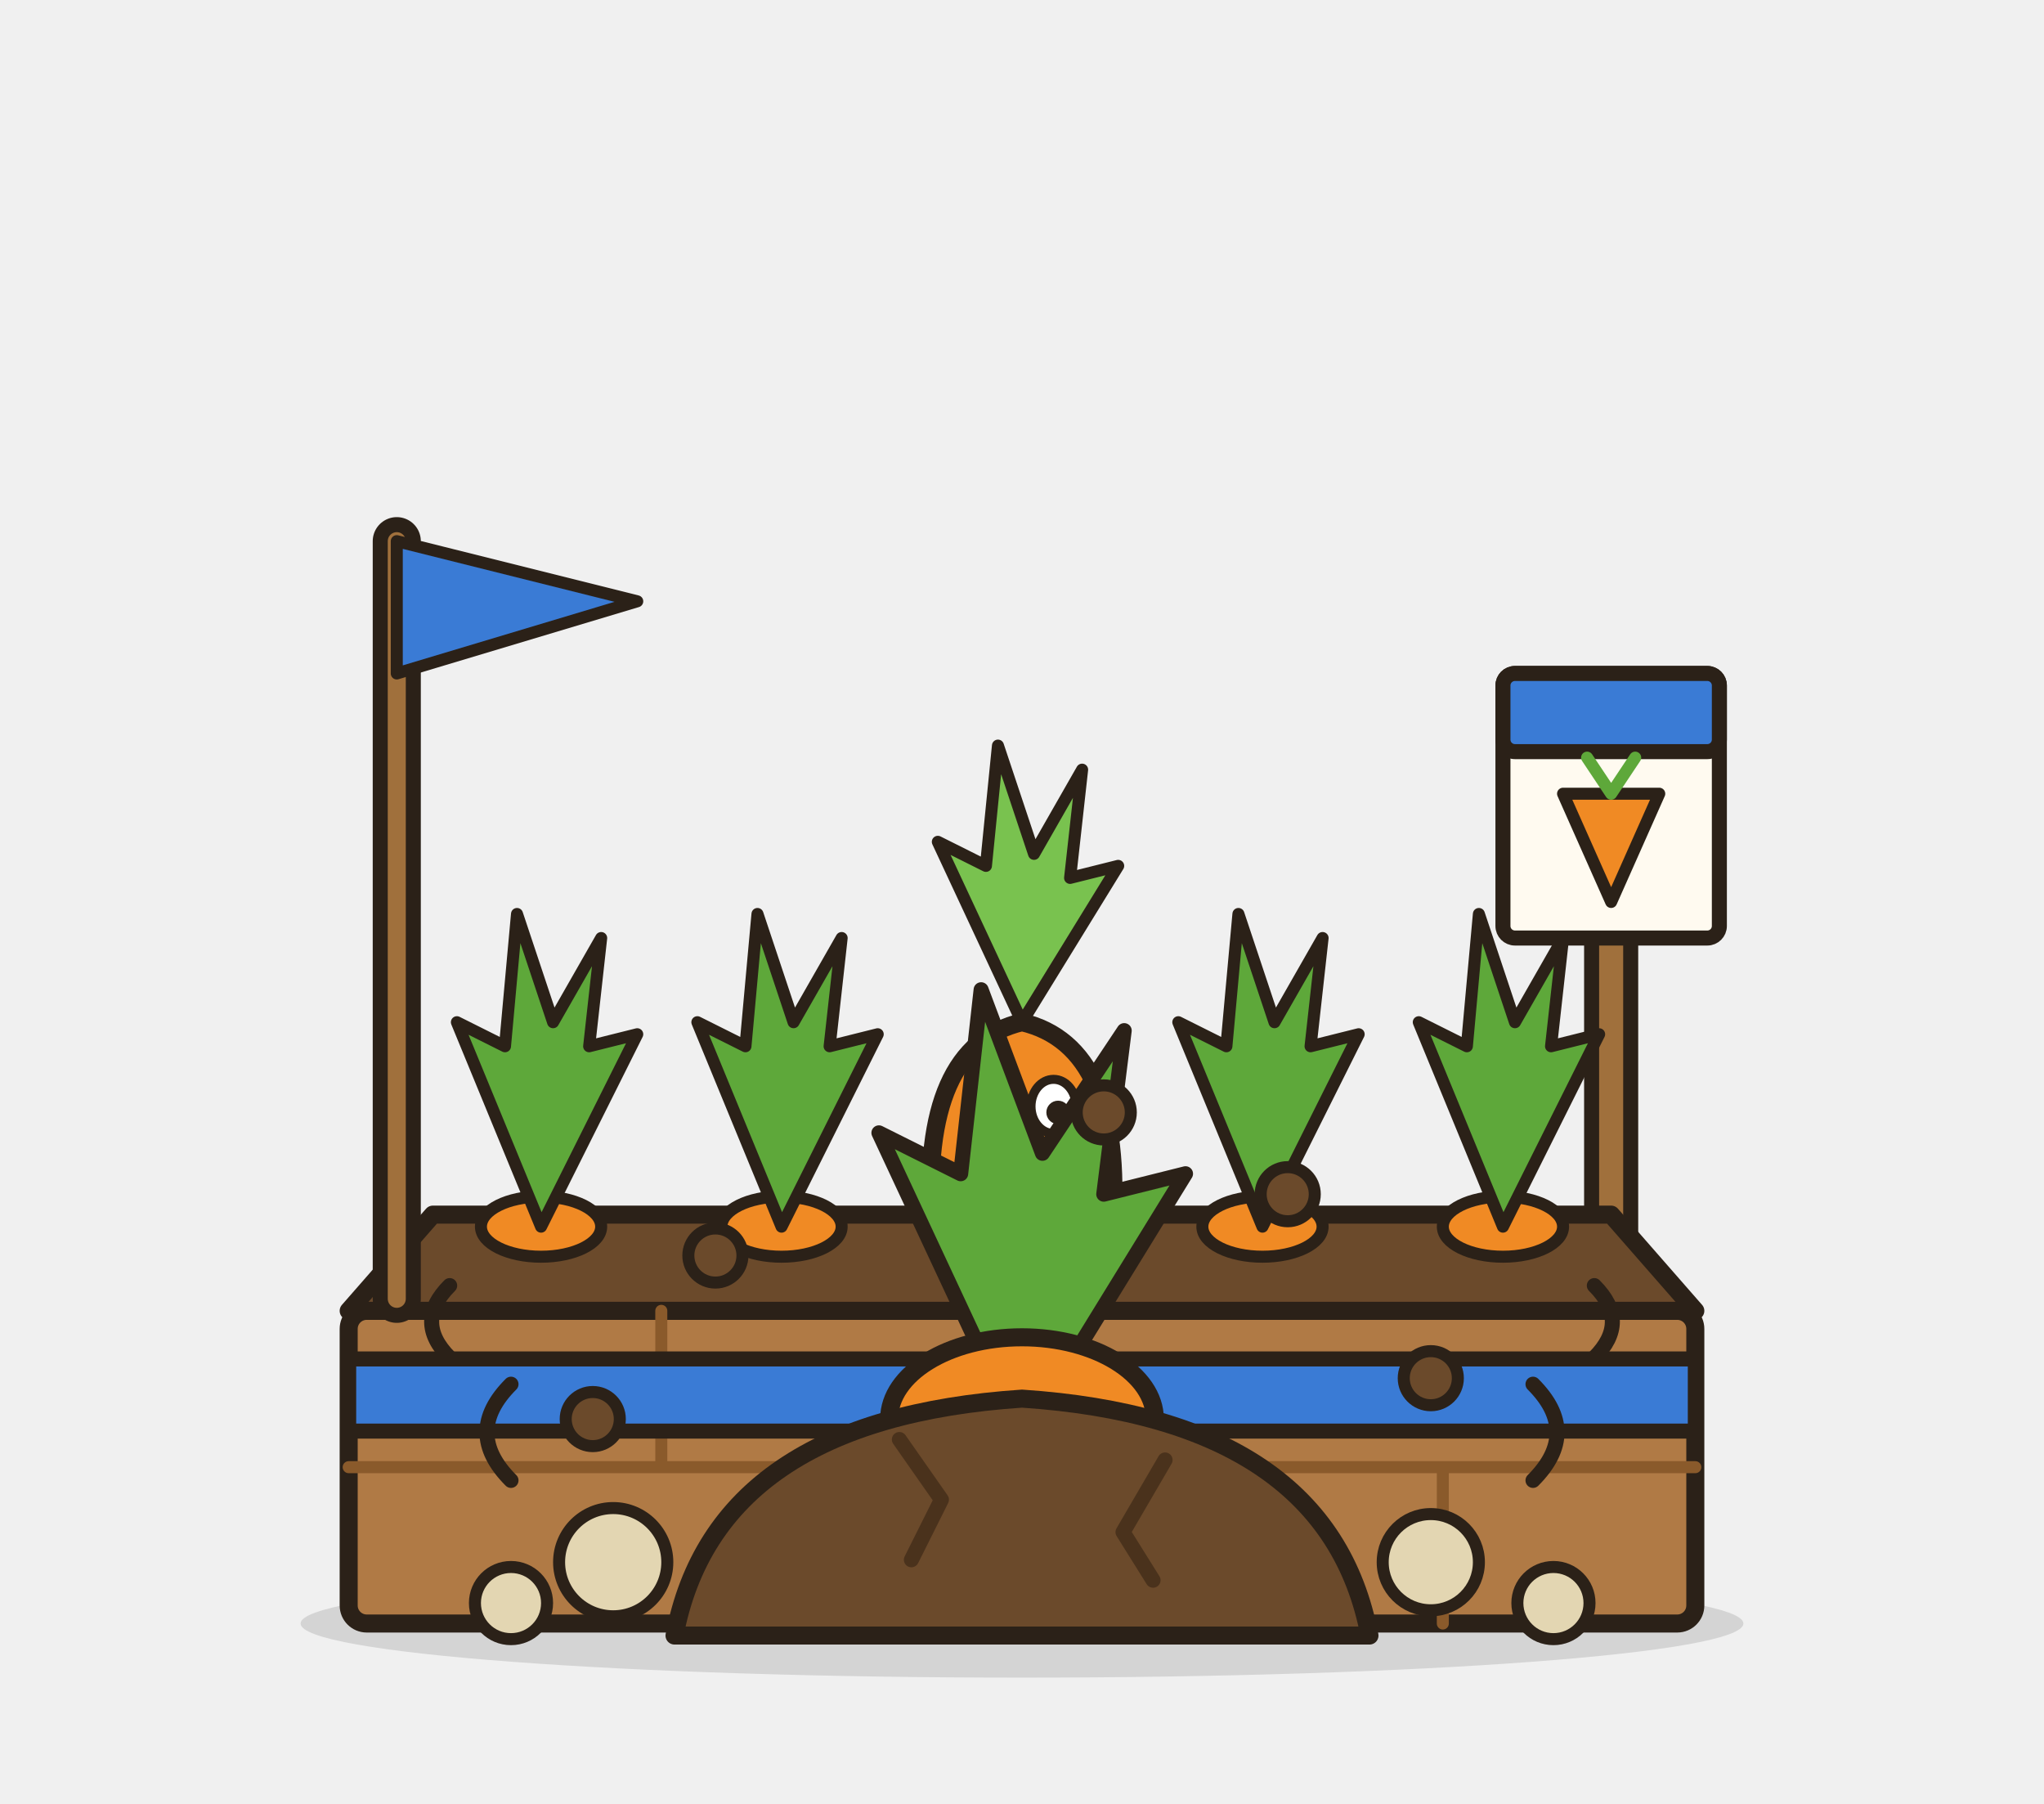
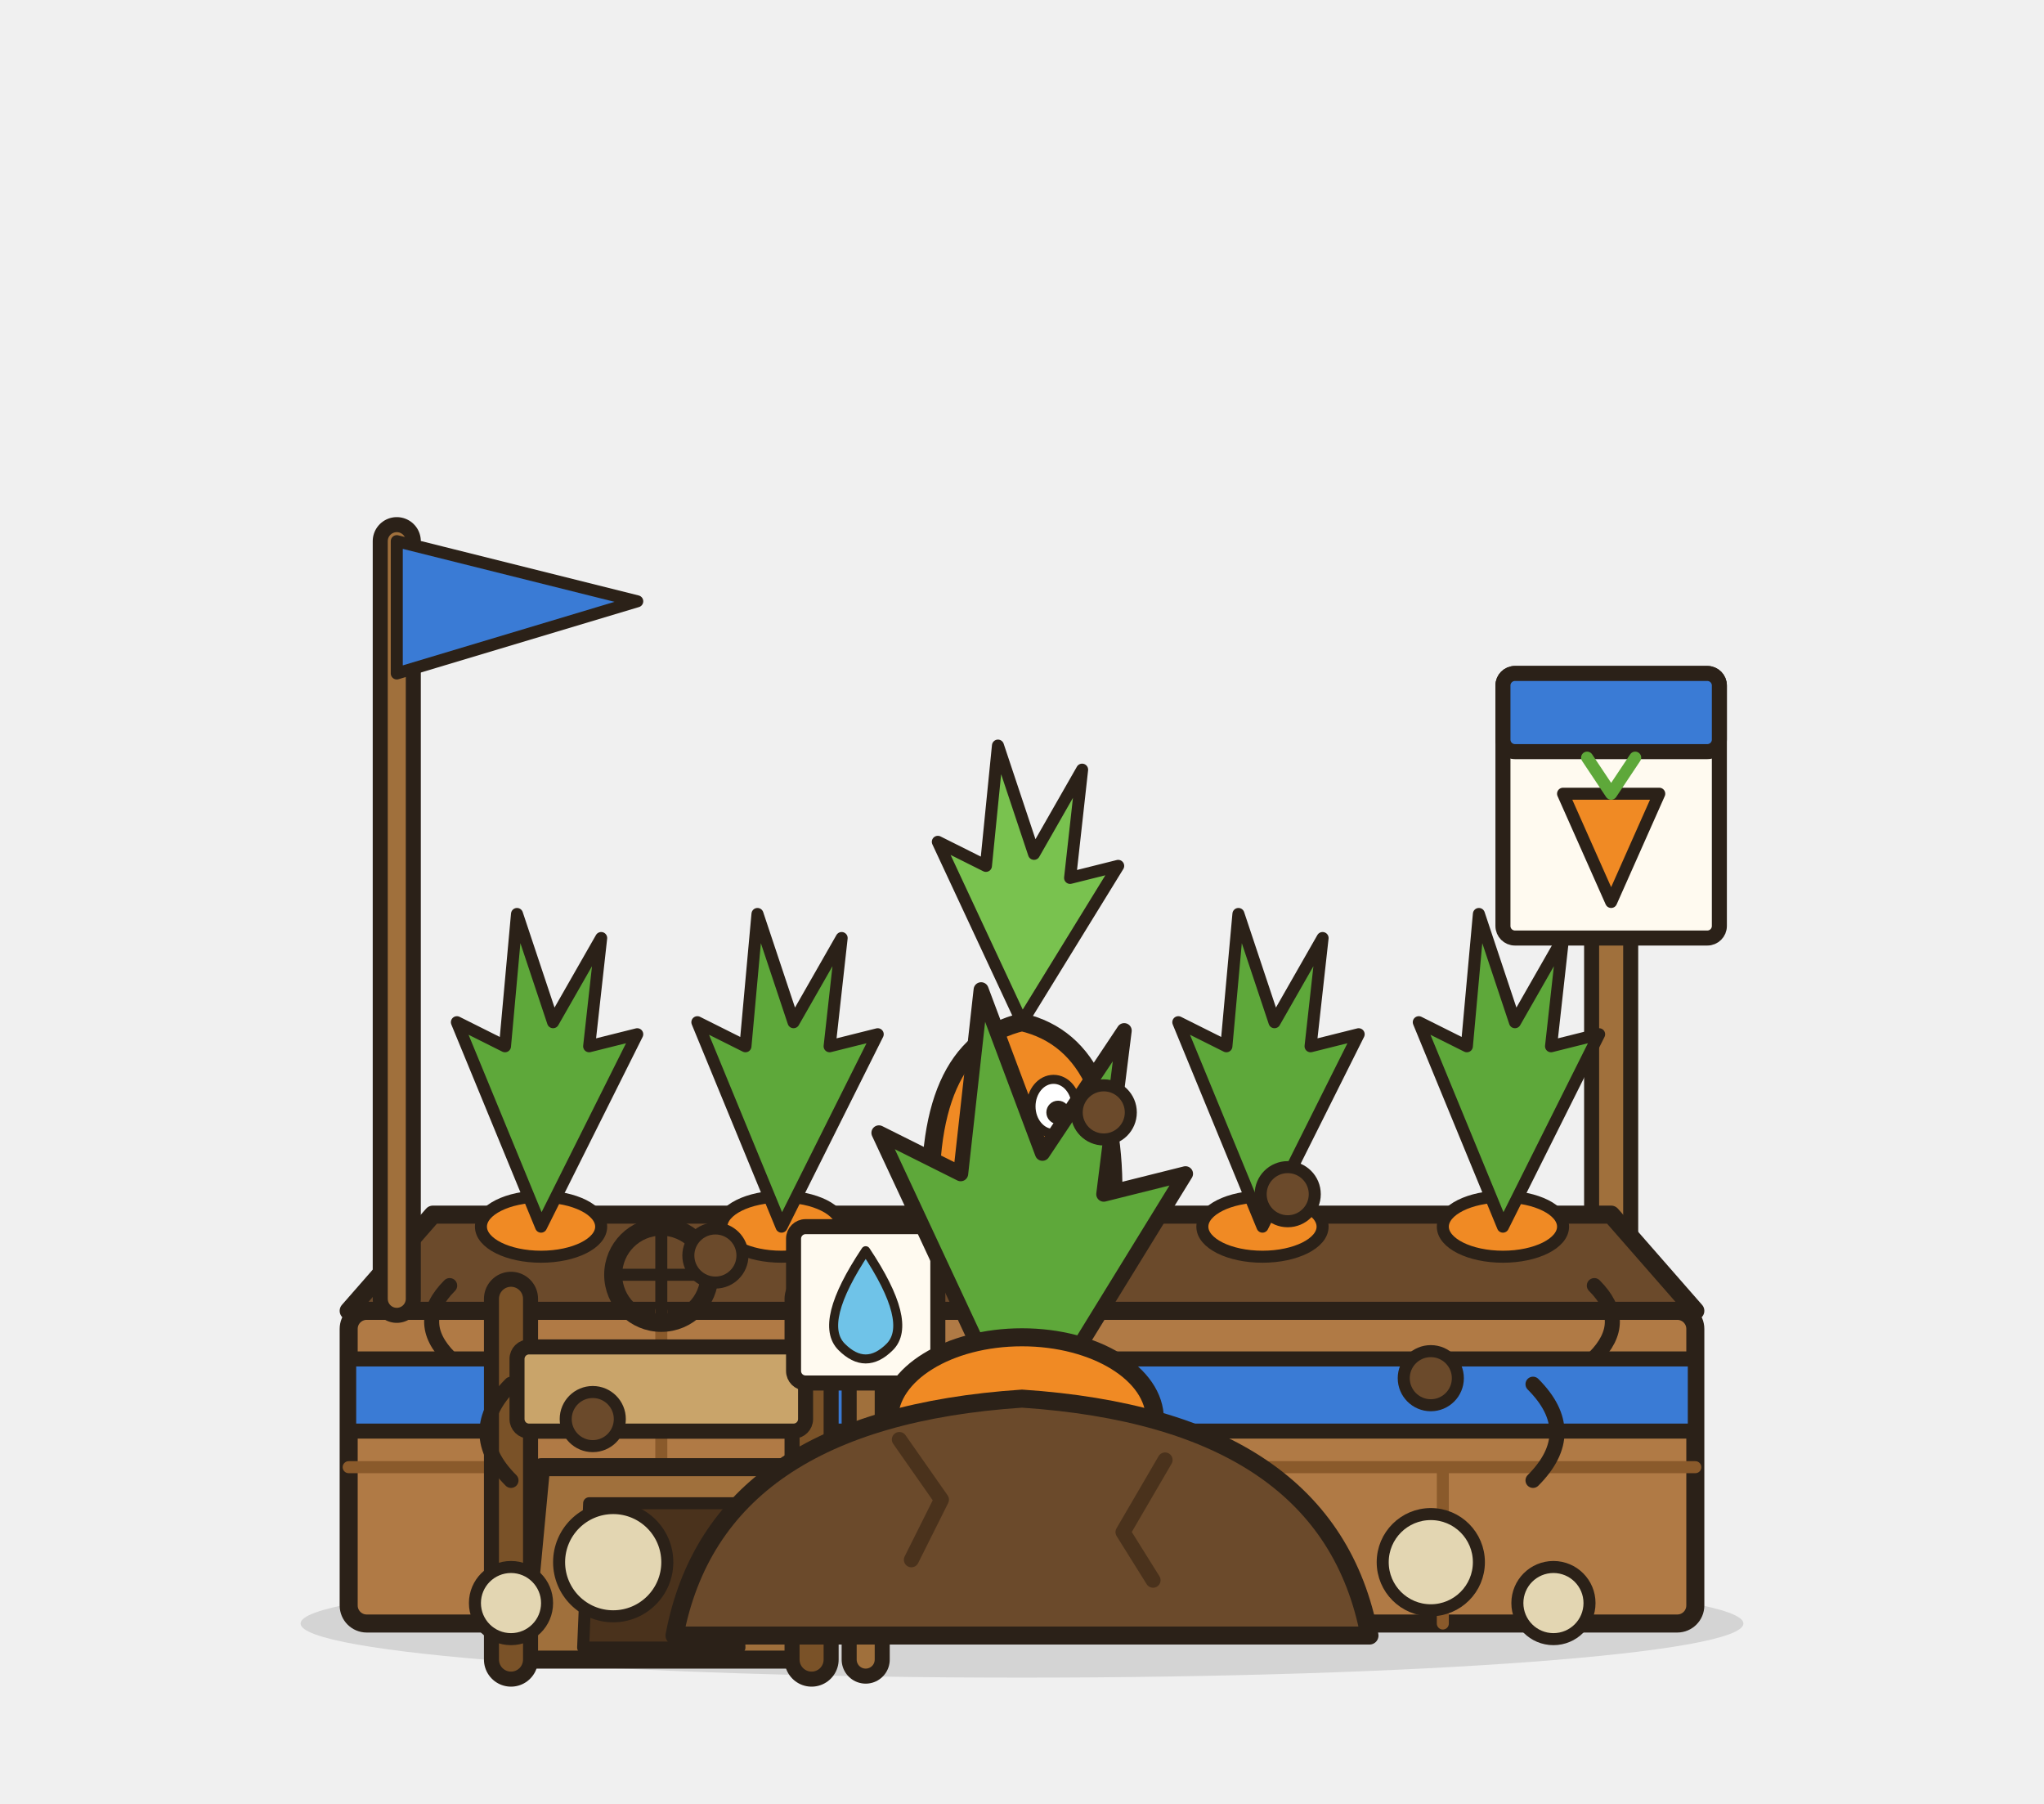
<svg xmlns="http://www.w3.org/2000/svg" viewBox="-170 -270 340 300" width="340" height="300">
  <g>
    <ellipse cx="0" cy="0" rx="120" ry="9" fill="#000000" fill-opacity="0.12" />
    <path d="M98 -64 L98 -120" fill="none" stroke="#2b2118" stroke-width="9" stroke-linejoin="round" stroke-linecap="round" />
    <path d="M98 -64 L98 -120" fill="none" stroke="#a0703c" stroke-width="4" stroke-linejoin="round" stroke-linecap="round" />
    <rect x="80" y="-158" width="36" height="44" rx="2" fill="#fffaf0" stroke="#2b2118" stroke-width="2.5" />
    <rect x="80" y="-158" width="36" height="13" rx="2" fill="#3a7bd5" stroke="#2b2118" stroke-width="2.5" />
    <path d="M90 -138 L106 -138 L98 -120 Z" fill="#f08a24" stroke="#2b2118" stroke-width="2" stroke-linejoin="round" stroke-linecap="round" />
    <path d="M98 -138 l-4 -6 M98 -138 l4 -6" fill="none" stroke="#5ea83a" stroke-width="2" stroke-linejoin="round" stroke-linecap="round" />
    <path d="M-112 -52 L-98 -68 L98 -68 L112 -52 Z" fill="#6b4a2b" stroke="#2b2118" stroke-width="3" stroke-linejoin="round" stroke-linecap="round" />
    <rect x="-112" y="-52" width="224" height="52" rx="3" fill="#b07a45" stroke="#2b2118" stroke-width="3" />
    <path d="M-112 -26 L112 -26 M-60 -52 L-60 -26 M10 -52 L10 -26 M70 -26 L70 0 M-20 -26 L-20 0" fill="none" stroke="#8a5a2b" stroke-width="2" stroke-linejoin="round" stroke-linecap="round" />
    <rect x="-112" y="-44" width="224" height="12" rx="0" fill="#3a7bd5" stroke="#2b2118" stroke-width="2.5" />
    <ellipse cx="-80" cy="-66" rx="10" ry="5" fill="#f08a24" stroke="#2b2118" stroke-width="2" />
    <path d="M-80 -66 L-94 -100 L-86 -96 L-84 -118 L-78 -100 L-70 -114 L-72 -96 L-64 -98 Z" fill="#5ea83a" stroke="#2b2118" stroke-width="2" stroke-linejoin="round" stroke-linecap="round" />
    <ellipse cx="-40" cy="-66" rx="10" ry="5" fill="#f08a24" stroke="#2b2118" stroke-width="2" />
    <path d="M-40 -66 L-54 -100 L-46 -96 L-44 -118 L-38 -100 L-30 -114 L-32 -96 L-24 -98 Z" fill="#5ea83a" stroke="#2b2118" stroke-width="2" stroke-linejoin="round" stroke-linecap="round" />
    <ellipse cx="40" cy="-66" rx="10" ry="5" fill="#f08a24" stroke="#2b2118" stroke-width="2" />
    <path d="M40 -66 L26 -100 L34 -96 L36 -118 L42 -100 L50 -114 L48 -96 L56 -98 Z" fill="#5ea83a" stroke="#2b2118" stroke-width="2" stroke-linejoin="round" stroke-linecap="round" />
    <ellipse cx="80" cy="-66" rx="10" ry="5" fill="#f08a24" stroke="#2b2118" stroke-width="2" />
    <path d="M80 -66 L66 -100 L74 -96 L76 -118 L82 -100 L90 -114 L88 -96 L96 -98 Z" fill="#5ea83a" stroke="#2b2118" stroke-width="2" stroke-linejoin="round" stroke-linecap="round" />
    <path d="M-15 -66 Q-17 -96 0 -100 Q17 -96 15 -66 Z" fill="#f08a24" stroke="#2b2118" stroke-width="3" stroke-linejoin="round" stroke-linecap="round" />
    <path d="M-10 -76 l4 0 M6 -88 l4 0" fill="none" stroke="#c96a12" stroke-width="2" stroke-linejoin="round" stroke-linecap="round" />
    <ellipse cx="-5.25" cy="-86" rx="3.75" ry="4.5" fill="#ffffff" stroke="#2b2118" stroke-width="1.5" />
    <ellipse cx="5.25" cy="-86" rx="3.75" ry="4.5" fill="#ffffff" stroke="#2b2118" stroke-width="1.5" />
    <circle cx="-4.5" cy="-85" r="1.95" fill="#2b2118" />
    <circle cx="6.0" cy="-85" r="1.95" fill="#2b2118" />
    <path d="M0 -100 L-14 -130 L-6 -126 L-4 -146 L2 -128 L10 -142 L8 -124 L16 -126 Z" fill="#79c24f" stroke="#2b2118" stroke-width="2" stroke-linejoin="round" stroke-linecap="round" />
    <path d="M-104 -54 L-104 -180" fill="none" stroke="#2b2118" stroke-width="8" stroke-linejoin="round" stroke-linecap="round" />
    <path d="M-104 -54 L-104 -180" fill="none" stroke="#a0703c" stroke-width="3" stroke-linejoin="round" stroke-linecap="round" />
    <path d="M-104 -180 L-64 -170 L-104 -158 Z" fill="#3a7bd5" stroke="#2b2118" stroke-width="2" stroke-linejoin="round" stroke-linecap="round" />
+     <path d="M-80 -26 L-40 -26 L-37 6 L-83 6 Z" fill="#a0703c" stroke="#2b2118" stroke-width="3" stroke-linejoin="round" stroke-linecap="round" />
+     <path d="M-72 -20 L-48 -20 L-47 4 L-73 4 Z" fill="#4a321c" stroke="#2b2118" stroke-width="2" stroke-linejoin="round" stroke-linecap="round" />
+     <path d="M-85 -54 L-85 6 M-35 -54 L-35 6" fill="none" stroke="#2b2118" stroke-width="9" stroke-linejoin="round" stroke-linecap="round" />
+     <path d="M-85 -54 L-85 6 M-35 -54 L-35 6" fill="none" stroke="#7a5228" stroke-width="4" stroke-linejoin="round" stroke-linecap="round" />
+     <rect x="-84" y="-46" width="48" height="14" rx="2" fill="#c9a46a" stroke="#2b2118" stroke-width="2.5" />
+     <circle cx="-60" cy="-58" r="8" fill="none" stroke="#2b2118" stroke-width="3" />
+     <path d="M-68 -58 L-52 -58 M-60 -66 L-60 -50" fill="none" stroke="#2b2118" stroke-width="2" stroke-linejoin="round" stroke-linecap="round" />
+     <path d="M-26 6 L-26 -40" fill="none" stroke="#2b2118" stroke-width="8" stroke-linejoin="round" stroke-linecap="round" />
+     <path d="M-26 6 L-26 -40" fill="none" stroke="#a0703c" stroke-width="3" stroke-linejoin="round" stroke-linecap="round" />
+     <rect x="-38" y="-66" width="24" height="26" rx="2" fill="#fffaf0" stroke="#2b2118" stroke-width="2.5" />
+     <path d="M-26 -62 Q-34 -50 -30 -46 Q-26 -42 -22 -46 Q-18 -50 -26 -62 Z" fill="#6fc3e8" stroke="#2b2118" stroke-width="1.5" stroke-linejoin="round" stroke-linecap="round" />
    <circle cx="-68.0" cy="-10.2" r="9" fill="#e3d6b2" stroke="#2b2118" stroke-width="2" />
    <circle cx="68.0" cy="-10.2" r="8" fill="#e3d6b2" stroke="#2b2118" stroke-width="2" />
    <circle cx="-85.0" cy="-3.4" r="6" fill="#e3d6b2" stroke="#2b2118" stroke-width="2" />
    <circle cx="88.4" cy="-3.4" r="6" fill="#e3d6b2" stroke="#2b2118" stroke-width="2" />
    <path d="M0.0 -30.6 L-23.8 -81.6 L-10.2 -74.8 L-6.8 -105.4 L3.4 -78.2 L17.0 -98.6 L13.6 -71.4 L27.2 -74.8 Z" fill="#5ea83a" stroke="#2b2118" stroke-width="2.5" stroke-linejoin="round" stroke-linecap="round" />
    <ellipse cx="0" cy="-34.0" rx="22.1" ry="13.6" fill="#f08a24" stroke="#2b2118" stroke-width="3" />
    <path d="M-57.8 2 Q-51.0 -34.0 0.0 -37.4 Q51.0 -34.0 57.8 2 Z" fill="#6b4a2b" stroke="#2b2118" stroke-width="3" stroke-linejoin="round" stroke-linecap="round" />
    <path d="M-20.4 -30.6 l7 10 l-5 10 M23.8 -27.2 l-7 12 l5 8" fill="none" stroke="#4a321c" stroke-width="2.5" stroke-linejoin="round" stroke-linecap="round" />
    <circle cx="-51.0" cy="-61.2" r="4.5" fill="#6b4a2b" stroke="#2b2118" stroke-width="2" />
    <circle cx="44.2" cy="-71.4" r="4.5" fill="#6b4a2b" stroke="#2b2118" stroke-width="2" />
    <circle cx="68.0" cy="-40.8" r="4.5" fill="#6b4a2b" stroke="#2b2118" stroke-width="2" />
    <circle cx="-71.4" cy="-34.0" r="4.5" fill="#6b4a2b" stroke="#2b2118" stroke-width="2" />
    <circle cx="13.6" cy="-85.0" r="4.5" fill="#6b4a2b" stroke="#2b2118" stroke-width="2" />
    <path d="M-85.0 -23.8 q-8 -8 0 -16 M85.0 -23.8 q8 -8 0 -16 M-95.2 -44.2 q-6 -6 0 -12 M95.2 -44.2 q6 -6 0 -12" fill="none" stroke="#2b2118" stroke-width="2.5" stroke-linejoin="round" stroke-linecap="round" />
  </g>
</svg>
